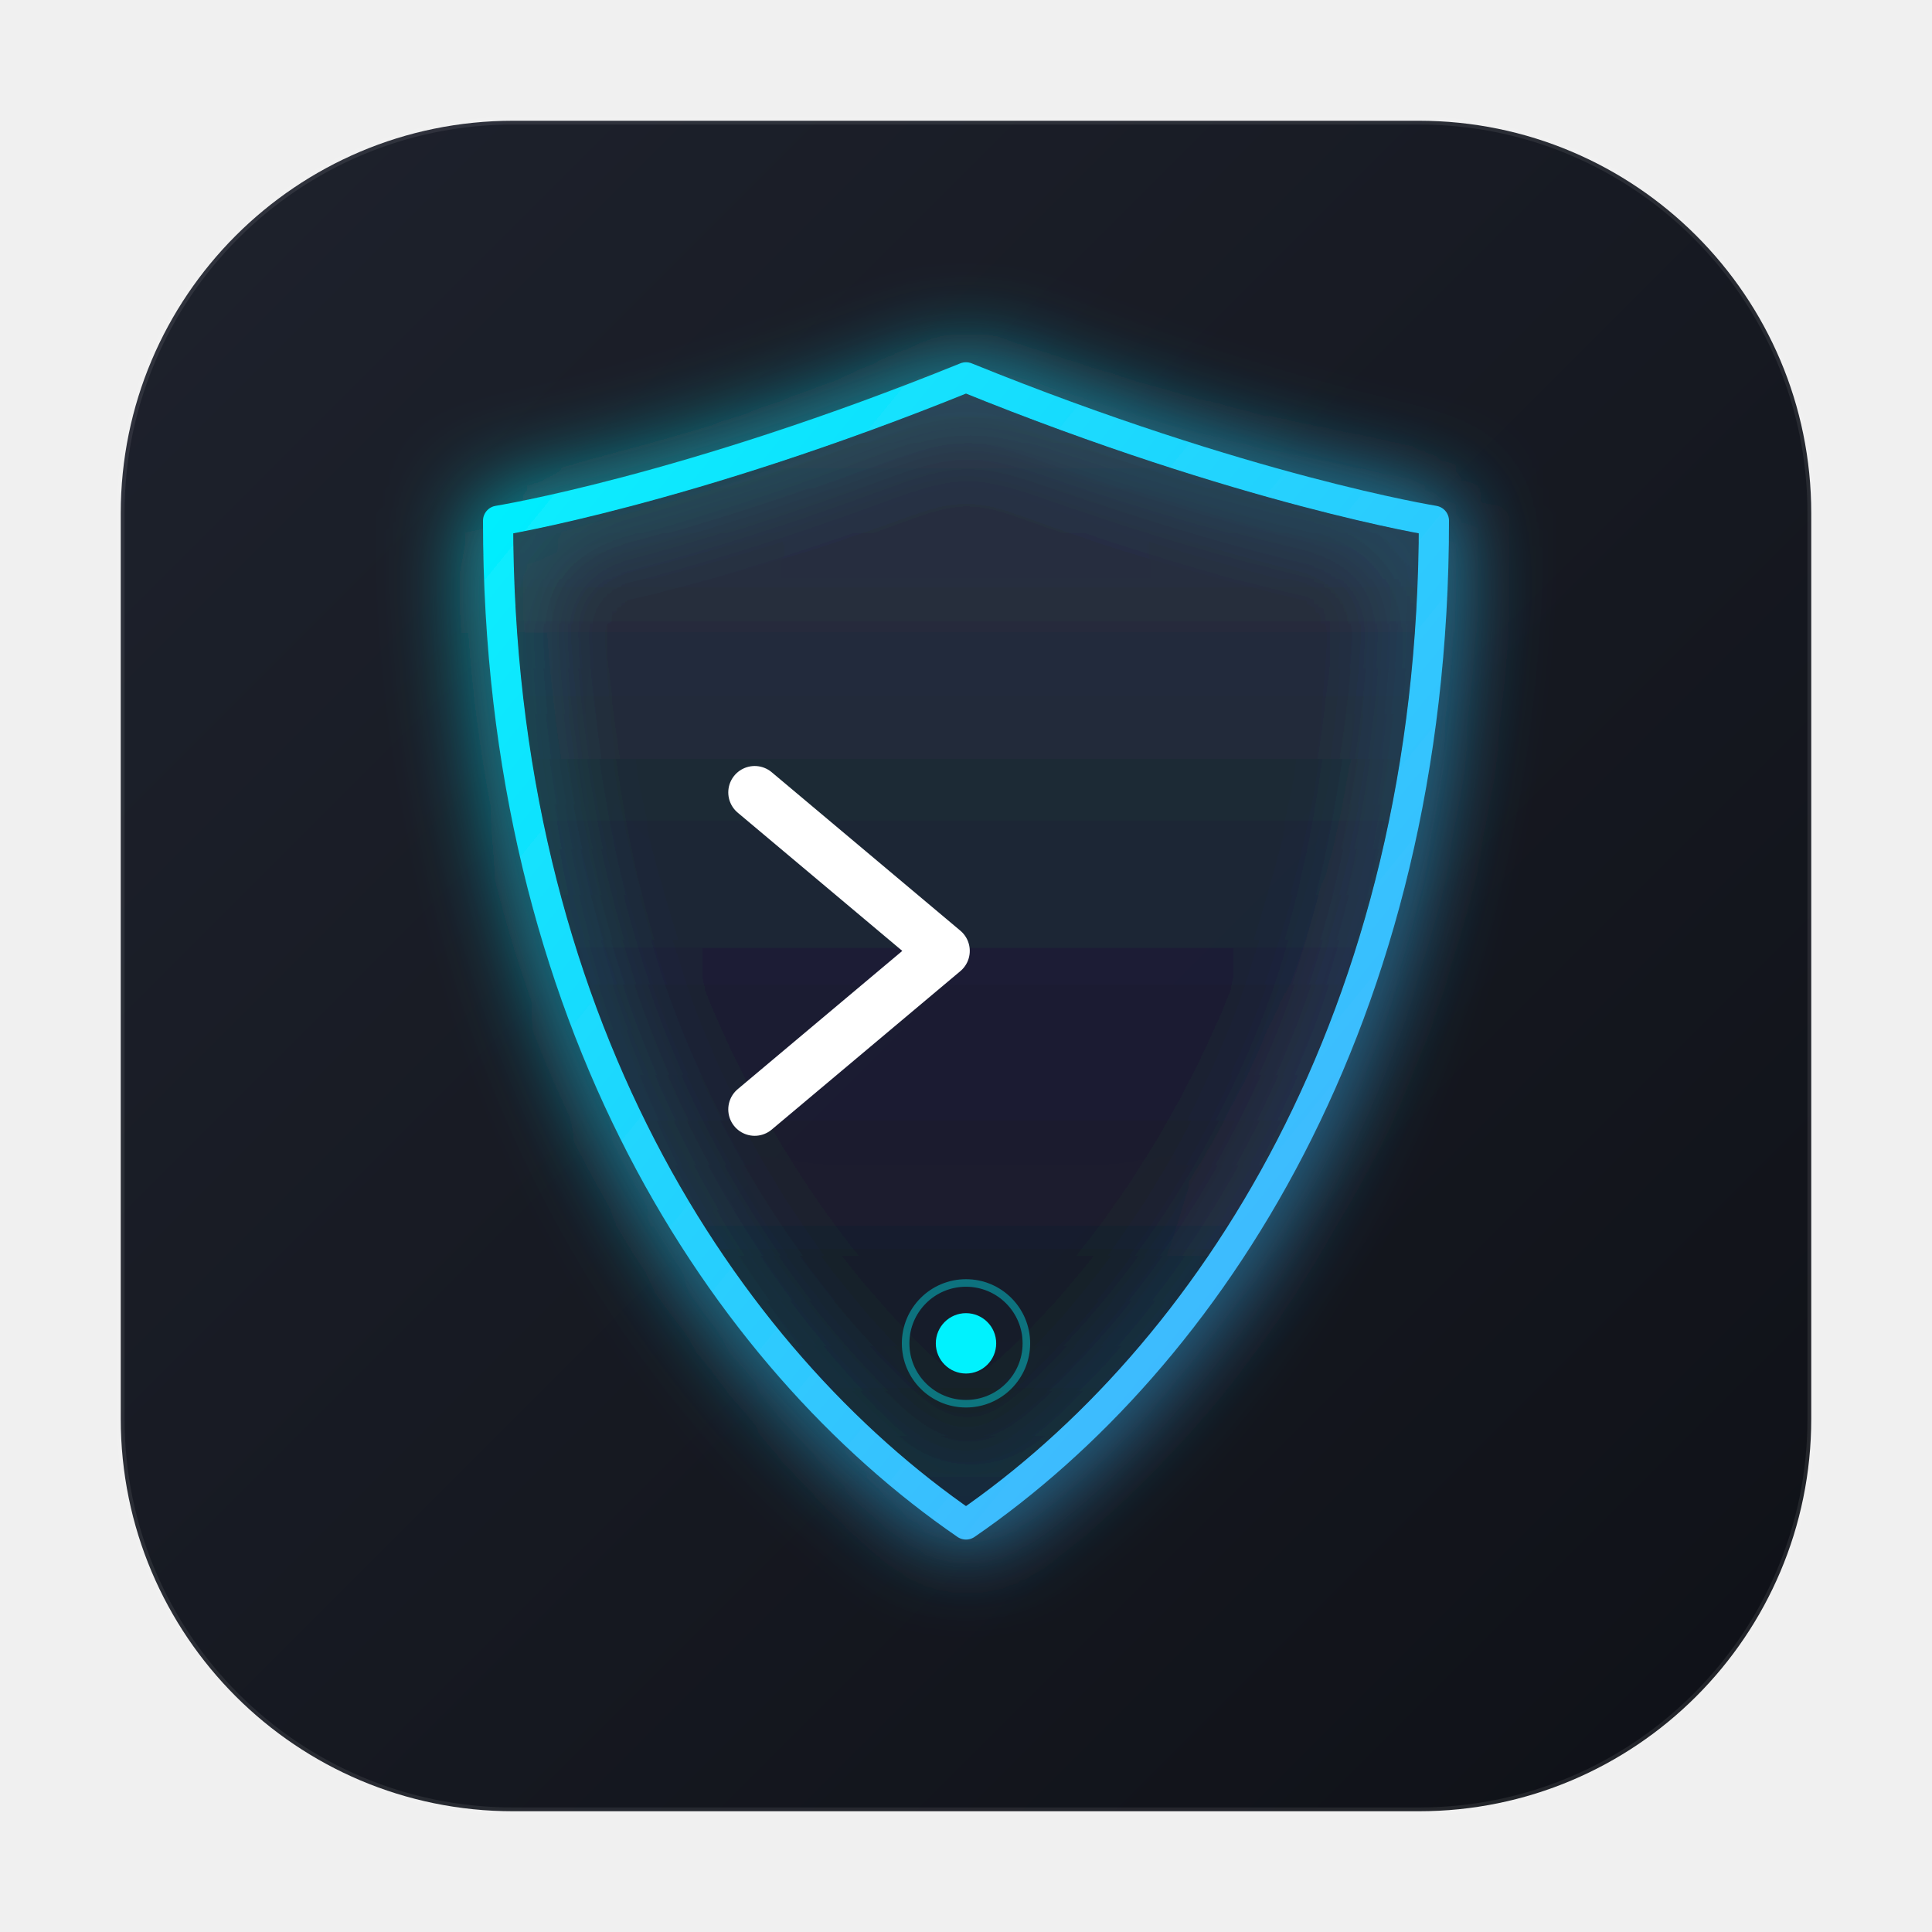
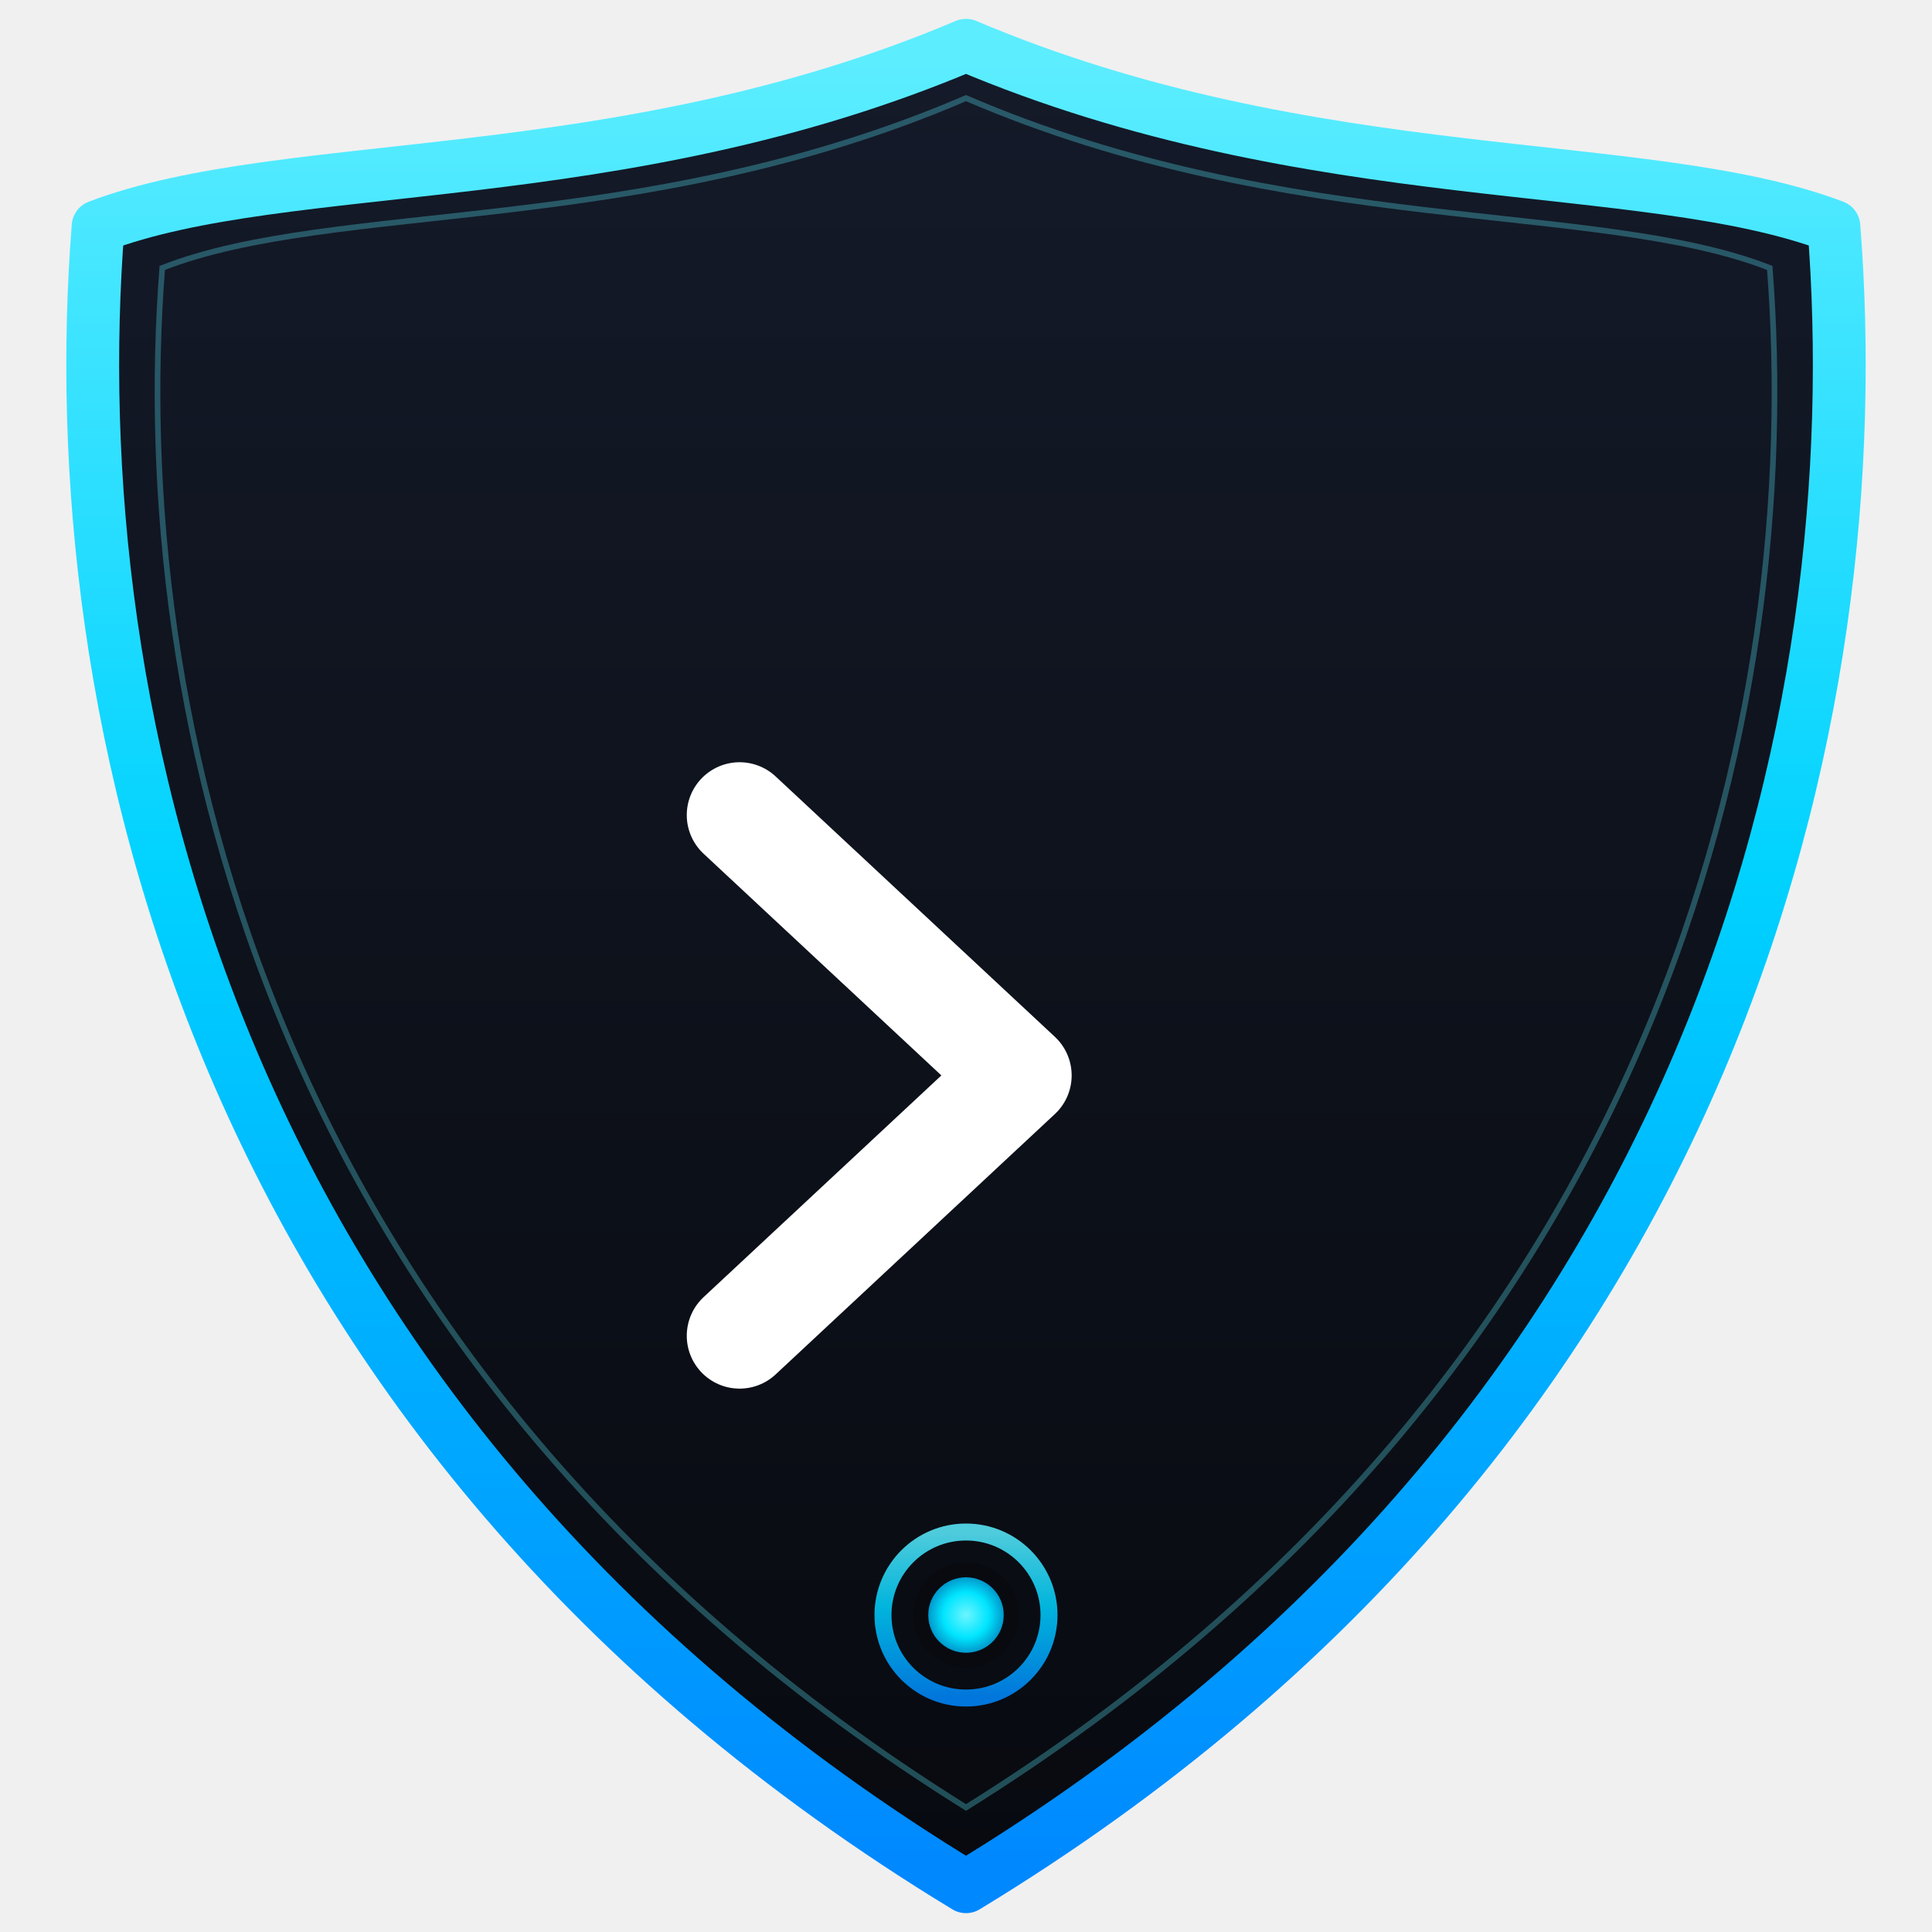
<svg xmlns="http://www.w3.org/2000/svg" viewBox="0 0 512 512" width="100%" height="100%">
  <defs>
-     <linearGradient id="bgGrad" x1="0%" y1="0%" x2="100%" y2="100%">
-       <stop offset="0%" stop-color="#1e222d" />
-       <stop offset="100%" stop-color="#0f1117" />
+     <linearGradient id="shield-body" x1="0%" y1="0%" x2="0%" y2="100%">
+       <stop offset="0%" stop-color="#141a29" />
+       <stop offset="55%" stop-color="#0d111a" />
+       <stop offset="100%" stop-color="#080a10" />
    </linearGradient>
-     <linearGradient id="accentGrad" x1="0%" y1="0%" x2="100%" y2="100%">
-       <stop offset="0%" stop-color="#00f2fe" />
-       <stop offset="100%" stop-color="#4facfe" />
+     <linearGradient id="neon-cyan" x1="0%" y1="0%" x2="0%" y2="100%">
+       <stop offset="0%" stop-color="#5cedff" />
+       <stop offset="45%" stop-color="#00d2ff" />
+       <stop offset="100%" stop-color="#0088ff" />
    </linearGradient>
-     <filter id="glow" x="-20%" y="-20%" width="140%" height="140%">
-       <feGaussianBlur stdDeviation="12" result="blur" />
-       <feComposite in="SourceGraphic" in2="blur" operator="over" />
-     </filter>
-     <linearGradient id="shieldGrad" x1="0%" y1="0%" x2="0%" y2="100%">
-       <stop offset="0%" stop-color="#2a3245" stop-opacity="0.8" />
-       <stop offset="100%" stop-color="#141824" stop-opacity="0.9" />
-     </linearGradient>
+     <radialGradient id="dot-glow" cx="50%" cy="50%" r="50%">
+       <stop offset="0%" stop-color="#6df5ff" />
+       <stop offset="60%" stop-color="#00e5ff" />
+       <stop offset="100%" stop-color="#0099cc" />
+     </radialGradient>
  </defs>
-   <rect x="32" y="32" width="448" height="448" rx="104" fill="url(#bgGrad)" />
-   <rect x="32" y="32" width="448" height="448" rx="104" fill="none" stroke="#ffffff" stroke-opacity="0.08" stroke-width="2" />
-   <path d="M 256 100             C 330 130 380 138 380 138             C 380 270 320 360 256 404             C 192 360 132 270 132 138             C 132 138 182 130 256 100 Z" fill="url(#shieldGrad)" stroke="url(#accentGrad)" stroke-width="8" stroke-linejoin="round" filter="url(#glow)" />
-   <path d="M 200 210 L 250 252 L 200 294" fill="none" stroke="#ffffff" stroke-width="14" stroke-linecap="round" stroke-linejoin="round" />
-   <line x1="270" y1="294" x2="314" y2="294" stroke="url(#accentGrad)" stroke-width="14" stroke-linecap="round" />
-   <circle cx="256" cy="356" r="8" fill="#00f2fe" />
-   <circle cx="256" cy="356" r="16" fill="none" stroke="#00f2fe" stroke-width="2" stroke-opacity="0.4" />
+   <path d="M 256,12            C 348,51 436,41 486,60            C 496,187 457,378 256,500            C 55,378 16,187 26,60            C 76,41 164,51 256,12 Z" fill="url(#shield-body)" />
+   <path d="M 256,12            C 348,51 436,41 486,60            C 496,187 457,378 256,500            C 55,378 16,187 26,60            C 76,41 164,51 256,12 Z" fill="none" stroke="url(#neon-cyan)" stroke-width="14" stroke-linejoin="round" stroke-linecap="round" />
+   <path d="M 256,26            C 342,63 423,53 469,71            C 478,187 442,363 256,479            C 70,363 34,187 43,71            C 89,53 170,63 256,26 Z" fill="none" stroke="#5cedff" stroke-width="1.5" opacity="0.3" />
+   <path d="M 196,216            L 270,285            L 196,354" fill="none" stroke="#ffffff" stroke-width="28" stroke-linecap="round" stroke-linejoin="round" />
+   <g transform="translate(256, 428)">
+     <circle cx="0" cy="0" r="22" fill="none" stroke="url(#neon-cyan)" stroke-width="4.5" opacity="0.85" />
+     <circle cx="0" cy="0" r="14" fill="#080a10" />
+     <circle cx="0" cy="0" r="10" fill="url(#dot-glow)" />
+   </g>
</svg>
